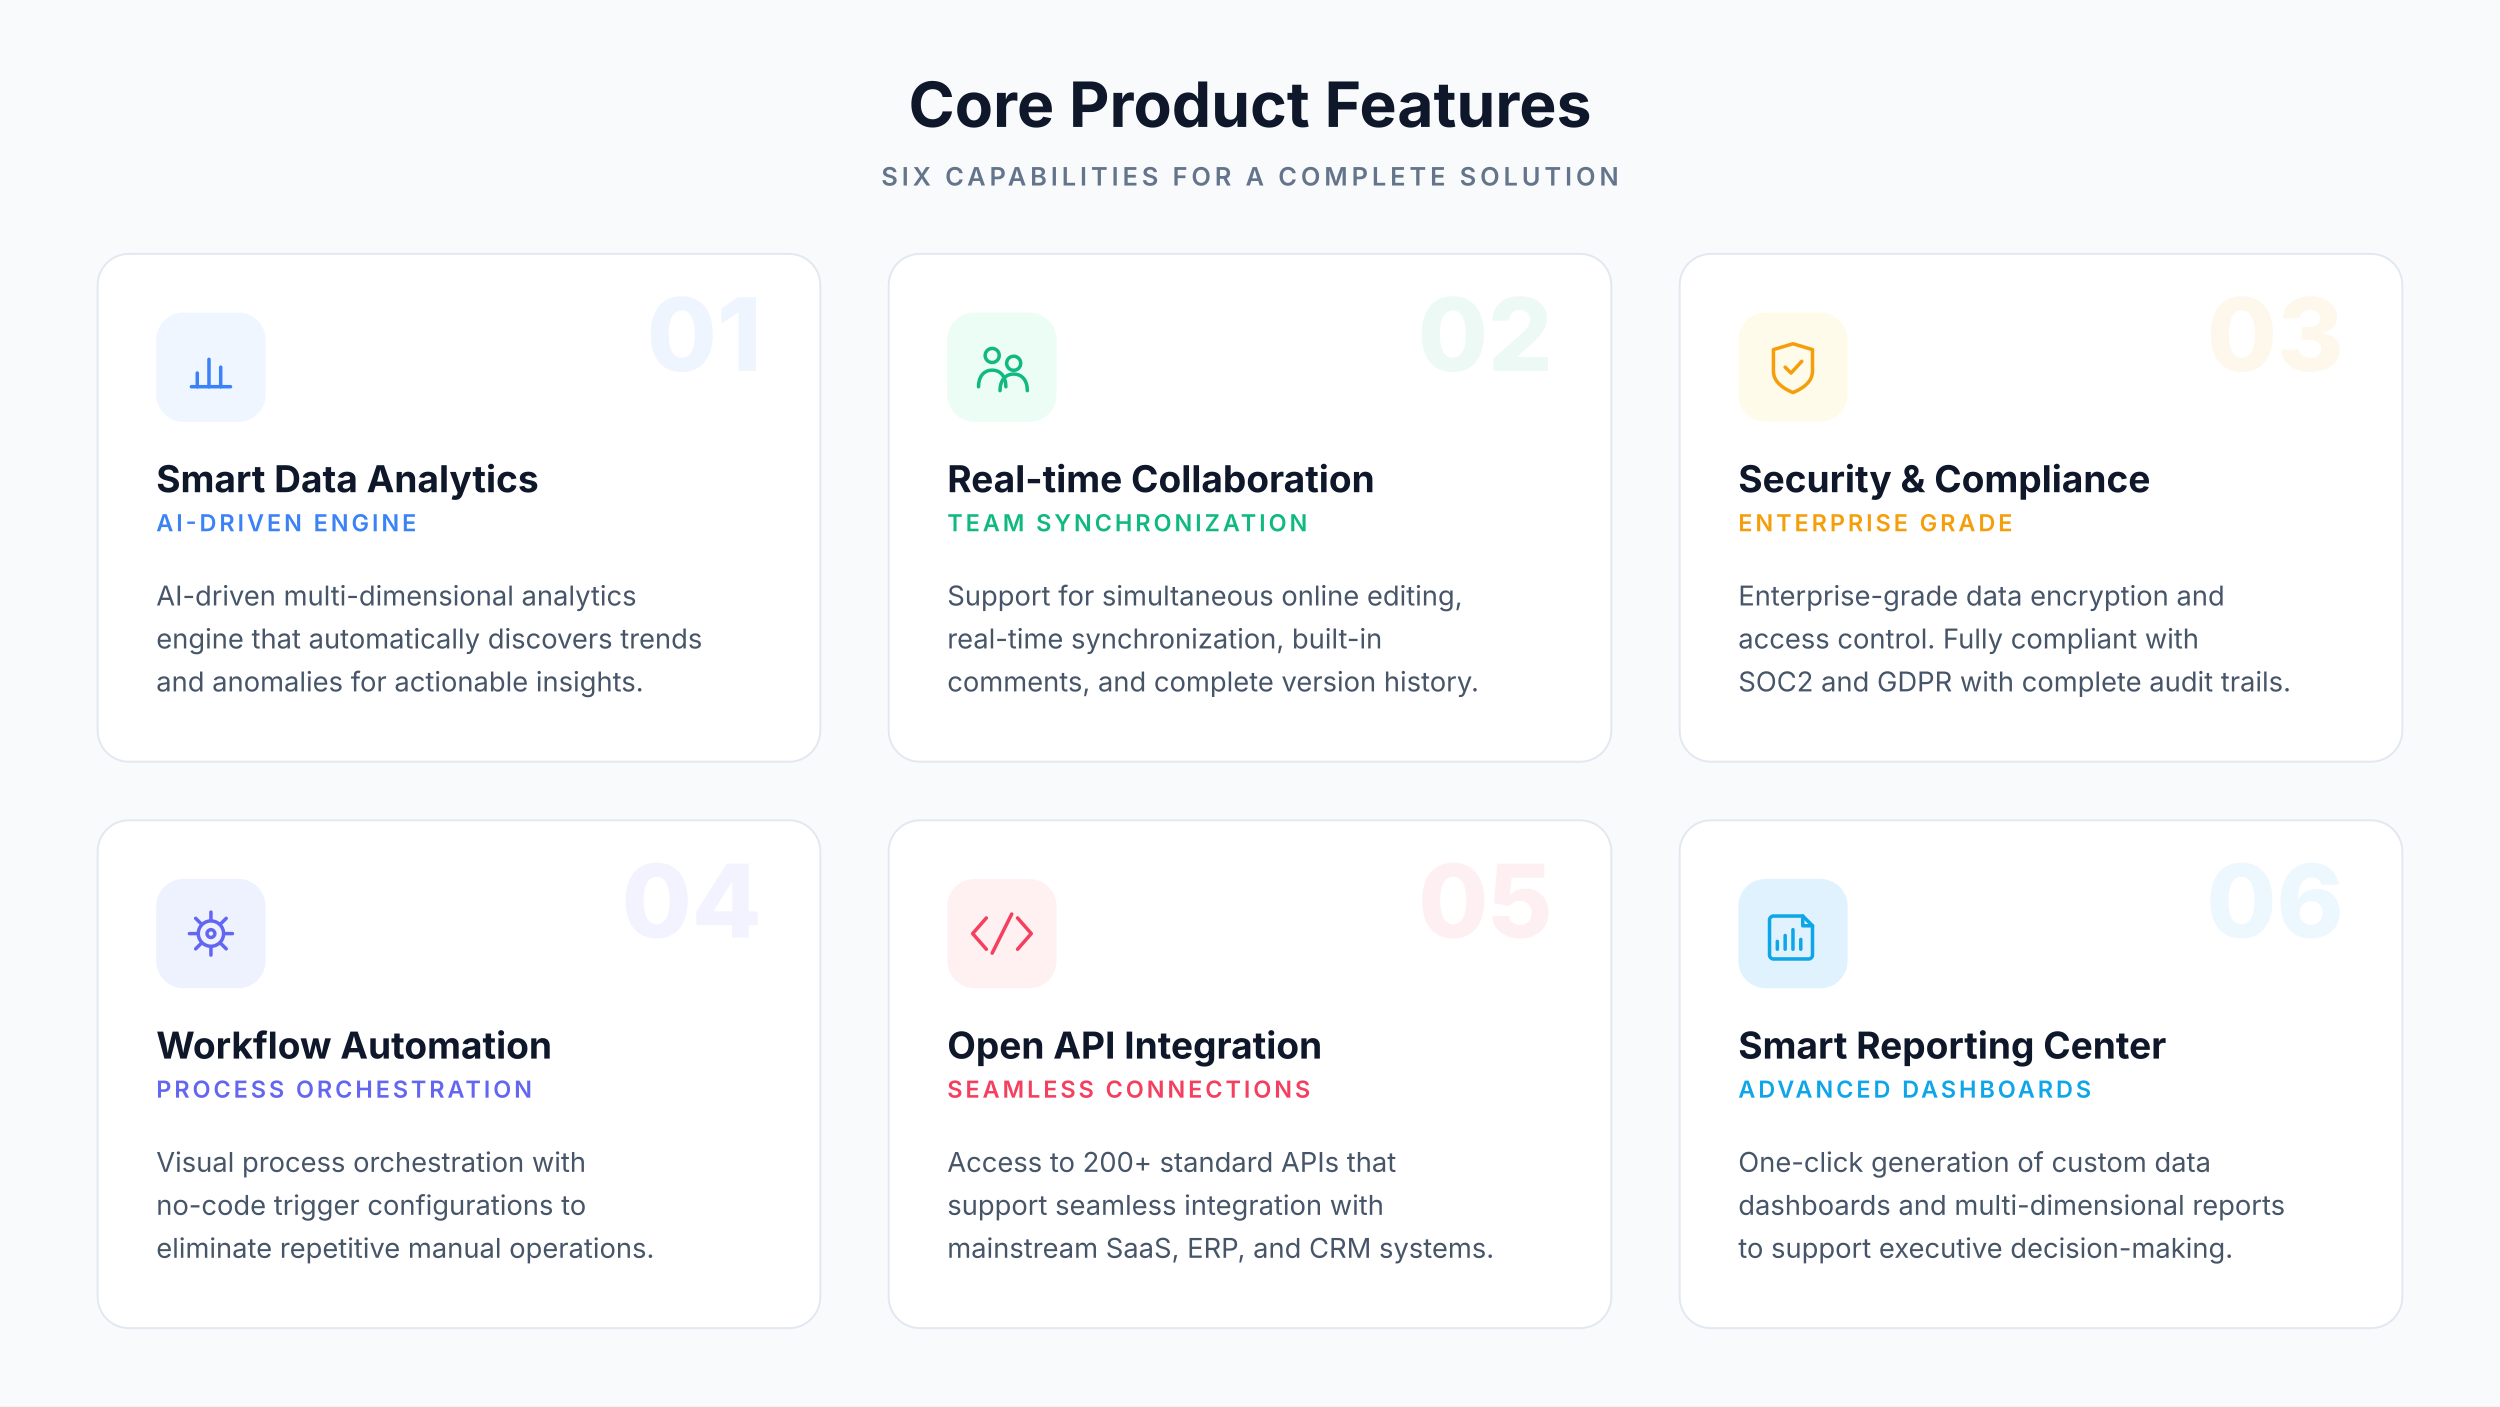
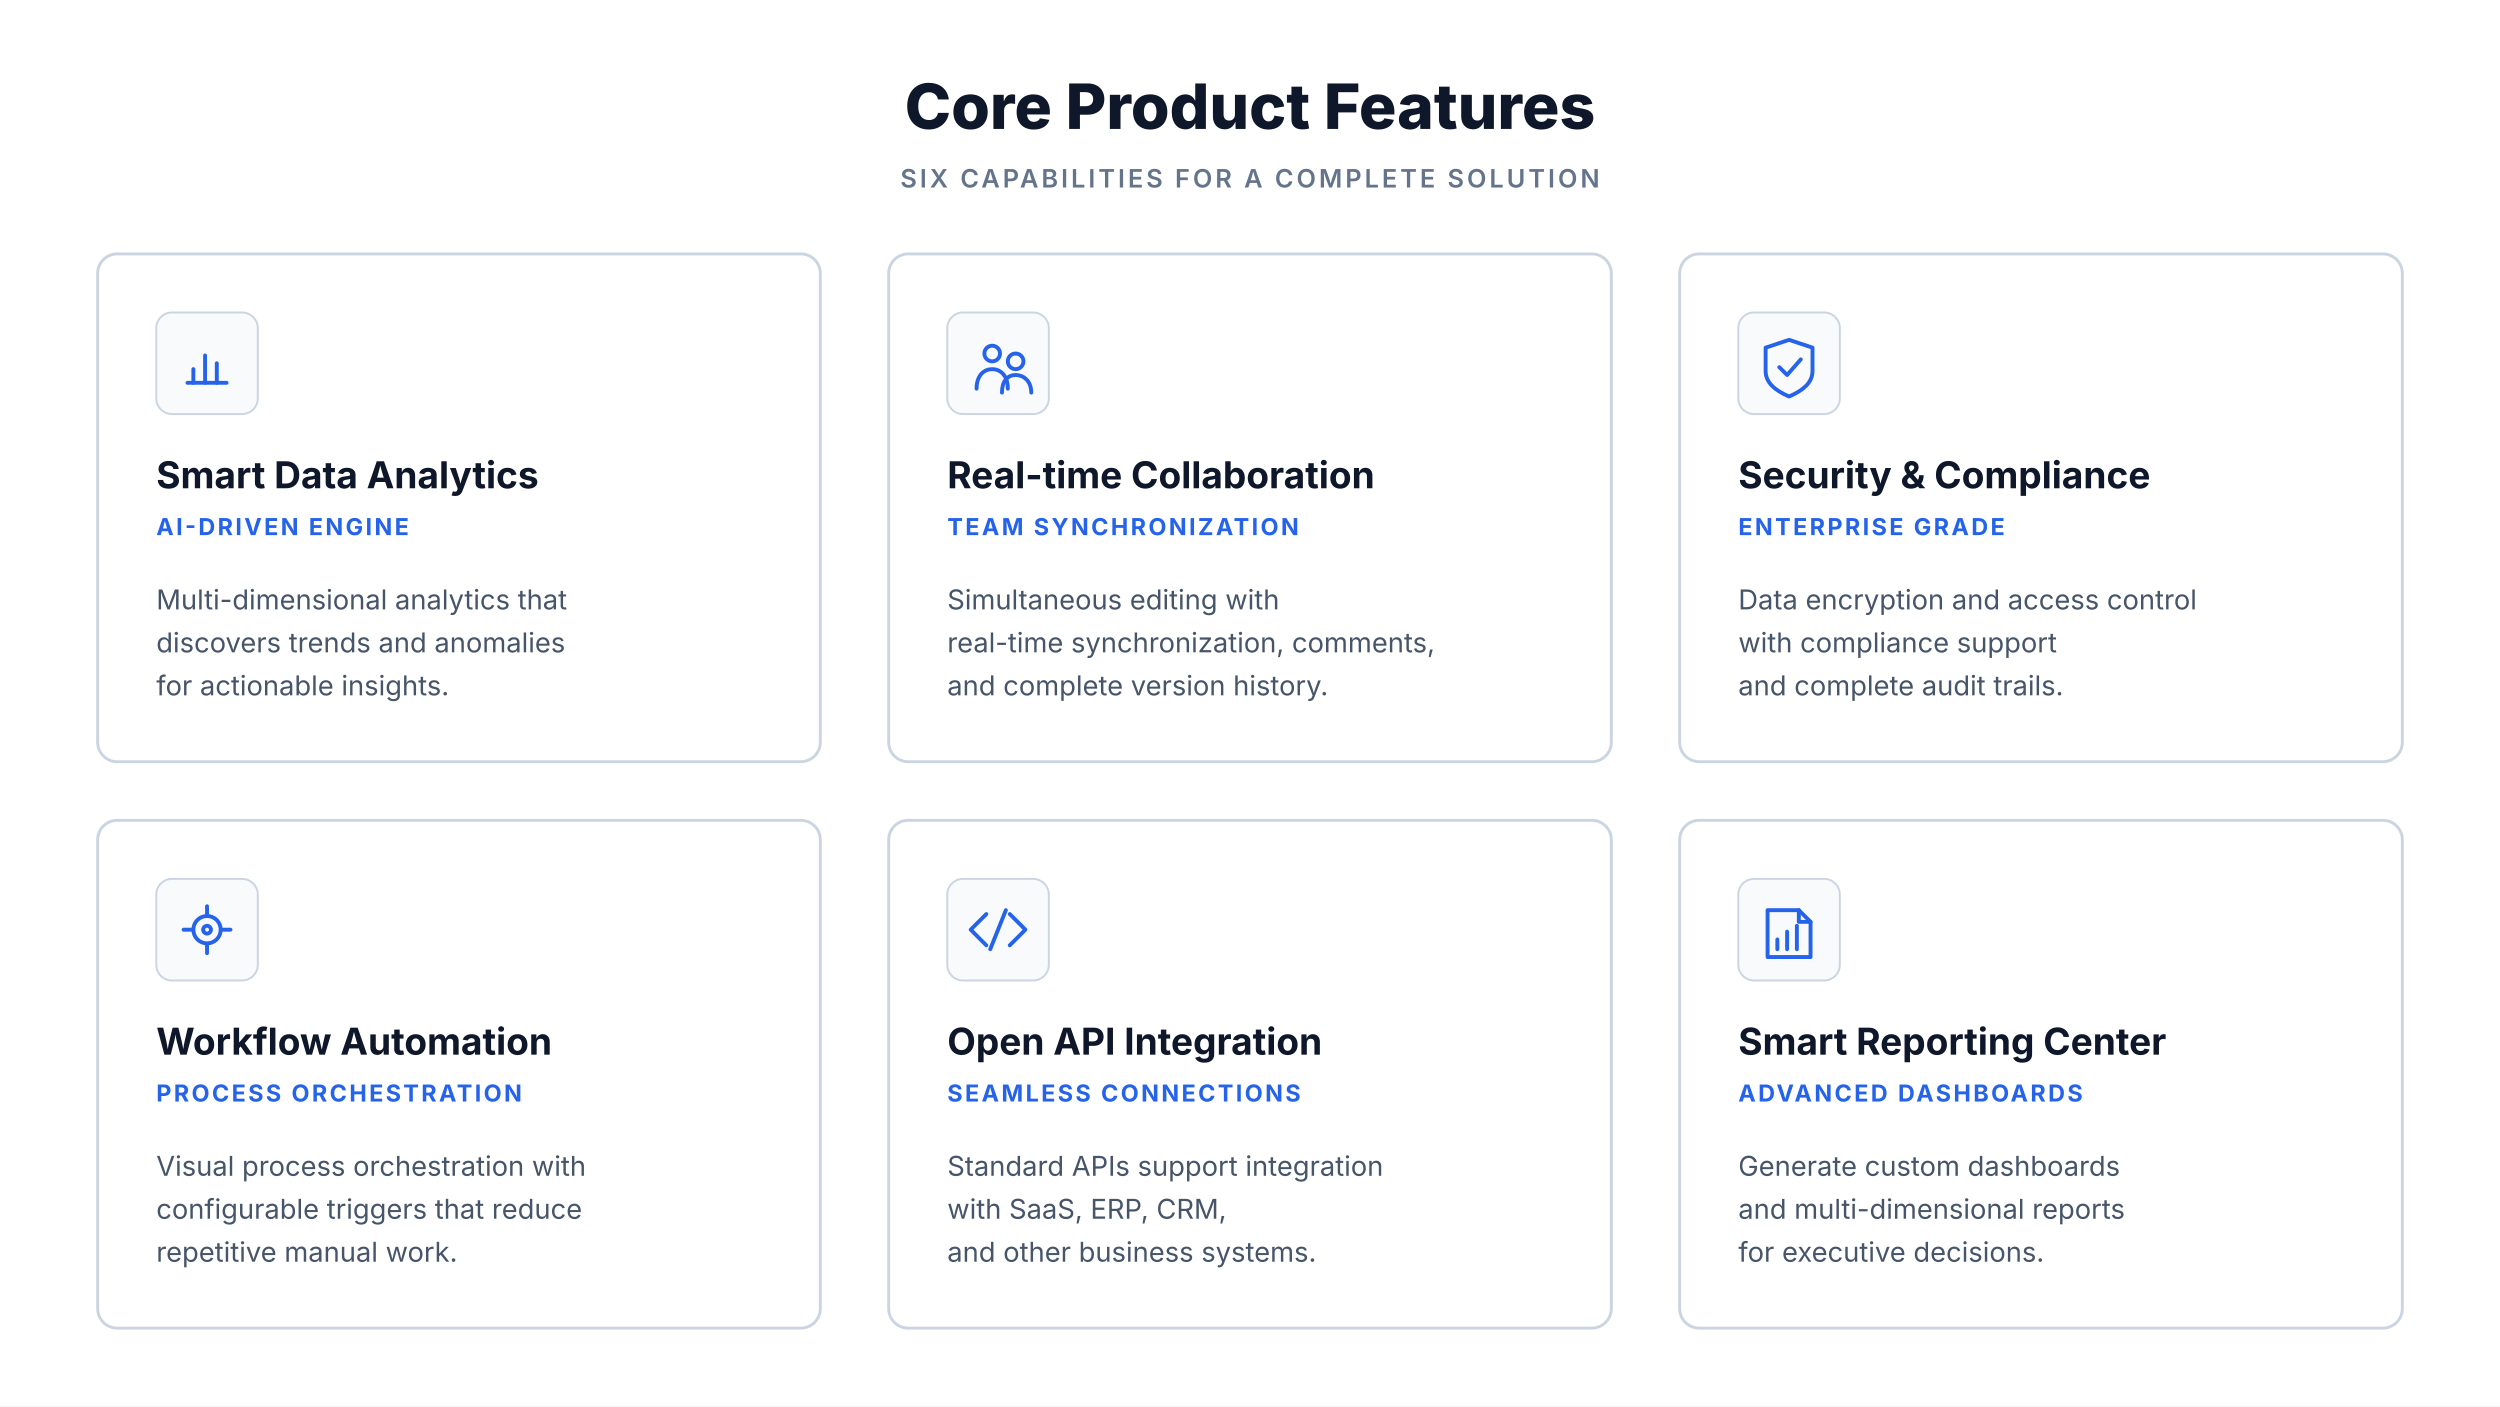
- <svg xmlns="http://www.w3.org/2000/svg" viewBox="0 0 1280 720" width="1280" height="720">
-   <rect width="1280" height="720" fill="#F8FAFC" />
-   <text x="640" y="65" text-anchor="middle" font-family="-apple-system, BlinkMacSystemFont, 'Segoe UI', sans-serif" font-size="32" font-weight="700" fill="#0F172A">Core Product Features</text>
-   <text x="640" y="95" text-anchor="middle" font-family="-apple-system, BlinkMacSystemFont, 'Segoe UI', sans-serif" font-size="13" font-weight="600" fill="#64748B" letter-spacing="2">SIX CAPABILITIES FOR A COMPLETE SOLUTION</text>
-   <g id="feature-smart-analytics">
-     <g>
-       <rect x="50" y="130" width="370" height="260" rx="16" fill="#FFFFFF" stroke="#E2E8F0" stroke-width="1" />
-     </g>
-     <text x="390" y="190" text-anchor="end" font-family="-apple-system, BlinkMacSystemFont, 'Segoe UI', sans-serif" font-size="52" font-weight="800" fill="#3B82F6" fill-opacity="0.08">01</text>
-     <rect x="80" y="160" width="56" height="56" rx="14" fill="#EFF6FF" />
-     <g stroke="#3B82F6" stroke-width="1.8" fill="none" stroke-linecap="round" stroke-linejoin="round" transform="translate(108 188)">
+ <svg xmlns="http://www.w3.org/2000/svg" viewBox="0 0 1280 720" width="1280" height="720" font-family="-apple-system, BlinkMacSystemFont, 'Segoe UI', 'PingFang SC', 'Microsoft YaHei', sans-serif">
+   <rect width="1280" height="720" fill="#FFFFFF" />
+   <g id="header" data-pptx-bounds="60 38 1160 72">
+     <text x="640" y="66" text-anchor="middle" font-size="32" font-weight="800" fill="#0F172A">Core Product Features</text>
+     <text x="640" y="96" text-anchor="middle" font-size="13" font-weight="600" fill="#64748B" letter-spacing="1.5">SIX CAPABILITIES FOR A COMPLETE SOLUTION</text>
+   </g>
+   <g id="feature-card-1" data-pptx-bounds="50 130 370 260">
+     <rect x="50" y="130" width="370" height="260" rx="10" fill="#FFFFFF" stroke="#CBD5E1" stroke-width="1.5" />
+     <rect x="80" y="160" width="52" height="52" rx="8" fill="#F8FAFC" stroke="#CBD5E1" />
+     <g id="icon-1" transform="translate(106 186)" fill="none" stroke="#2563EB" stroke-width="2" stroke-linecap="round">
      <line x1="-10" y1="10" x2="10" y2="10" />
      <line x1="-7" y1="10" x2="-7" y2="3" />
      <line x1="-1" y1="10" x2="-1" y2="-4" />
      <line x1="5" y1="10" x2="5" y2="0" />
    </g>
-     <text x="80" y="252" font-family="-apple-system, BlinkMacSystemFont, 'Segoe UI', sans-serif" font-size="19" font-weight="700" fill="#0F172A">Smart Data Analytics</text>
-     <text x="80" y="272" font-family="-apple-system, BlinkMacSystemFont, 'Segoe UI', sans-serif" font-size="12" font-weight="600" fill="#3B82F6" letter-spacing="1.5">AI-DRIVEN ENGINE</text>
-     <text x="80" y="310" font-family="-apple-system, BlinkMacSystemFont, 'Segoe UI', sans-serif" font-size="14" fill="#475569">AI-driven multi-dimensional analytics</text>
-     <text x="80" y="332" font-family="-apple-system, BlinkMacSystemFont, 'Segoe UI', sans-serif" font-size="14" fill="#475569">engine that automatically discovers trends</text>
-     <text x="80" y="354" font-family="-apple-system, BlinkMacSystemFont, 'Segoe UI', sans-serif" font-size="14" fill="#475569">and anomalies for actionable insights.</text>
+     <text x="80" y="250" font-size="19" font-weight="700" fill="#0F172A">Smart Data Analytics</text>
+     <text x="80" y="274" font-size="12" font-weight="700" fill="#2563EB" letter-spacing="1.2">AI-DRIVEN ENGINE</text>
+     <text x="80" y="312" font-size="14" fill="#475569">Multi-dimensional analytics that</text>
+     <text x="80" y="334" font-size="14" fill="#475569">discovers trends and anomalies</text>
+     <text x="80" y="356" font-size="14" fill="#475569">for actionable insights.</text>
  </g>
-   <g id="feature-realtime-collaboration">
-     <g>
-       <rect x="455" y="130" width="370" height="260" rx="16" fill="#FFFFFF" stroke="#E2E8F0" stroke-width="1" />
+   <g id="feature-card-2" data-pptx-bounds="455 130 370 260">
+     <rect x="455" y="130" width="370" height="260" rx="10" fill="#FFFFFF" stroke="#CBD5E1" stroke-width="1.5" />
+     <rect x="485" y="160" width="52" height="52" rx="8" fill="#F8FAFC" stroke="#CBD5E1" />
+     <g id="icon-2" fill="none" stroke="#2563EB" stroke-width="2" stroke-linecap="round">
+       <circle cx="508" cy="181" r="4" />
+       <path d="M 500 199 C 500 192 504 189 508 189 C 512 189 516 192 516 199" />
+       <circle cx="520" cy="185" r="4" />
+       <path d="M 513 201 C 513 195 516 192 520 192 C 524 192 528 195 528 201" />
    </g>
-     <text x="795" y="190" text-anchor="end" font-family="-apple-system, BlinkMacSystemFont, 'Segoe UI', sans-serif" font-size="52" font-weight="800" fill="#10B981" fill-opacity="0.08">02</text>
-     <rect x="485" y="160" width="56" height="56" rx="14" fill="#ECFDF5" />
-     <g stroke="#10B981" stroke-width="1.8" fill="none" stroke-linecap="round" stroke-linejoin="round">
-       <circle cx="508" cy="182" r="3.6" />
-       <path d="M 501 198 C 501 192.5 504 189.5 508 189.5 C 512 189.5 515 192.5 515 198" />
-       <circle cx="519" cy="186" r="3.6" />
-       <path d="M 512 200 C 512 194.5 515 191.5 519 191.5 C 523 191.5 526 194.5 526 200" />
+     <text x="485" y="250" font-size="19" font-weight="700" fill="#0F172A">Real-time Collaboration</text>
+     <text x="485" y="274" font-size="12" font-weight="700" fill="#2563EB" letter-spacing="1.2">TEAM SYNCHRONIZATION</text>
+     <text x="485" y="312" font-size="14" fill="#475569">Simultaneous editing with</text>
+     <text x="485" y="334" font-size="14" fill="#475569">real-time synchronization, comments,</text>
+     <text x="485" y="356" font-size="14" fill="#475569">and complete version history.</text>
+   </g>
+   <g id="feature-card-3" data-pptx-bounds="860 130 370 260">
+     <rect x="860" y="130" width="370" height="260" rx="10" fill="#FFFFFF" stroke="#CBD5E1" stroke-width="1.5" />
+     <rect x="890" y="160" width="52" height="52" rx="8" fill="#F8FAFC" stroke="#CBD5E1" />
+     <g id="icon-3" fill="none" stroke="#2563EB" stroke-width="2" stroke-linecap="round" stroke-linejoin="round">
+       <path d="M 916 174 L 928 178 V 190 C 928 196 923 200 916 203 C 909 200 904 196 904 190 V 178 Z" />
+       <path d="M 911 188 L 915 192 L 922 184" />
    </g>
-     <text x="485" y="252" font-family="-apple-system, BlinkMacSystemFont, 'Segoe UI', sans-serif" font-size="19" font-weight="700" fill="#0F172A">Real-time Collaboration</text>
-     <text x="485" y="272" font-family="-apple-system, BlinkMacSystemFont, 'Segoe UI', sans-serif" font-size="12" font-weight="600" fill="#10B981" letter-spacing="1.5">TEAM SYNCHRONIZATION</text>
-     <text x="485" y="310" font-family="-apple-system, BlinkMacSystemFont, 'Segoe UI', sans-serif" font-size="14" fill="#475569">Support for simultaneous online editing,</text>
-     <text x="485" y="332" font-family="-apple-system, BlinkMacSystemFont, 'Segoe UI', sans-serif" font-size="14" fill="#475569">real-time synchronization, built-in</text>
-     <text x="485" y="354" font-family="-apple-system, BlinkMacSystemFont, 'Segoe UI', sans-serif" font-size="14" fill="#475569">comments, and complete version history.</text>
+     <text x="890" y="250" font-size="19" font-weight="700" fill="#0F172A">Security &amp; Compliance</text>
+     <text x="890" y="274" font-size="12" font-weight="700" fill="#2563EB" letter-spacing="1.2">ENTERPRISE GRADE</text>
+     <text x="890" y="312" font-size="14" fill="#475569">Data encryption and access control</text>
+     <text x="890" y="334" font-size="14" fill="#475569">with compliance support</text>
+     <text x="890" y="356" font-size="14" fill="#475569">and complete audit trails.</text>
  </g>
-   <g id="feature-security-compliance">
-     <g>
-       <rect x="860" y="130" width="370" height="260" rx="16" fill="#FFFFFF" stroke="#E2E8F0" stroke-width="1" />
+   <g id="feature-card-4" data-pptx-bounds="50 420 370 260">
+     <rect x="50" y="420" width="370" height="260" rx="10" fill="#FFFFFF" stroke="#CBD5E1" stroke-width="1.5" />
+     <rect x="80" y="450" width="52" height="52" rx="8" fill="#F8FAFC" stroke="#CBD5E1" />
+     <g id="icon-4" transform="translate(106 476)" fill="none" stroke="#2563EB" stroke-width="2" stroke-linecap="round">
+       <circle r="7" />
+       <circle r="2" />
+       <line x1="0" y1="-12" x2="0" y2="-8" />
+       <line x1="0" y1="8" x2="0" y2="12" />
+       <line x1="-12" y1="0" x2="-8" y2="0" />
+       <line x1="8" y1="0" x2="12" y2="0" />
    </g>
-     <text x="1200" y="190" text-anchor="end" font-family="-apple-system, BlinkMacSystemFont, 'Segoe UI', sans-serif" font-size="52" font-weight="800" fill="#F59E0B" fill-opacity="0.08">03</text>
-     <rect x="890" y="160" width="56" height="56" rx="14" fill="#FFFBEB" />
-     <g stroke="#F59E0B" stroke-width="1.8" fill="none" stroke-linecap="round" stroke-linejoin="round">
-       <path d="M 918 176 L 928 179 V 190 C 928 195 924 198.5 918 201 C 912 198.5 908 195 908 190 V 179 Z" />
-       <path d="M 914 188 L 917 191 L 922.5 185" />
+     <text x="80" y="540" font-size="19" font-weight="700" fill="#0F172A">Workflow Automation</text>
+     <text x="80" y="564" font-size="12" font-weight="700" fill="#2563EB" letter-spacing="1.2">PROCESS ORCHESTRATION</text>
+     <text x="80" y="602" font-size="14" fill="#475569">Visual process orchestration with</text>
+     <text x="80" y="624" font-size="14" fill="#475569">configurable triggers that reduce</text>
+     <text x="80" y="646" font-size="14" fill="#475569">repetitive manual work.</text>
+   </g>
+   <g id="feature-card-5" data-pptx-bounds="455 420 370 260">
+     <rect x="455" y="420" width="370" height="260" rx="10" fill="#FFFFFF" stroke="#CBD5E1" stroke-width="1.5" />
+     <rect x="485" y="450" width="52" height="52" rx="8" fill="#F8FAFC" stroke="#CBD5E1" />
+     <g id="icon-5" fill="none" stroke="#2563EB" stroke-width="2" stroke-linecap="round" stroke-linejoin="round">
+       <polyline points="505,468 497,476 505,484" />
+       <polyline points="517,468 525,476 517,484" />
+       <line x1="515" y1="466" x2="507" y2="486" />
    </g>
-     <text x="890" y="252" font-family="-apple-system, BlinkMacSystemFont, 'Segoe UI', sans-serif" font-size="19" font-weight="700" fill="#0F172A">Security &amp; Compliance</text>
-     <text x="890" y="272" font-family="-apple-system, BlinkMacSystemFont, 'Segoe UI', sans-serif" font-size="12" font-weight="600" fill="#F59E0B" letter-spacing="1.5">ENTERPRISE GRADE</text>
-     <text x="890" y="310" font-family="-apple-system, BlinkMacSystemFont, 'Segoe UI', sans-serif" font-size="14" fill="#475569">Enterprise-grade data encryption and</text>
-     <text x="890" y="332" font-family="-apple-system, BlinkMacSystemFont, 'Segoe UI', sans-serif" font-size="14" fill="#475569">access control. Fully compliant with</text>
-     <text x="890" y="354" font-family="-apple-system, BlinkMacSystemFont, 'Segoe UI', sans-serif" font-size="14" fill="#475569">SOC2 and GDPR with complete audit trails.</text>
+     <text x="485" y="540" font-size="19" font-weight="700" fill="#0F172A">Open API Integration</text>
+     <text x="485" y="564" font-size="12" font-weight="700" fill="#2563EB" letter-spacing="1.2">SEAMLESS CONNECTIONS</text>
+     <text x="485" y="602" font-size="14" fill="#475569">Standard APIs support integration</text>
+     <text x="485" y="624" font-size="14" fill="#475569">with SaaS, ERP, CRM,</text>
+     <text x="485" y="646" font-size="14" fill="#475569">and other business systems.</text>
  </g>
-   <g id="feature-workflow-automation">
-     <g>
-       <rect x="50" y="420" width="370" height="260" rx="16" fill="#FFFFFF" stroke="#E2E8F0" stroke-width="1" />
+   <g id="feature-card-6" data-pptx-bounds="860 420 370 260">
+     <rect x="860" y="420" width="370" height="260" rx="10" fill="#FFFFFF" stroke="#CBD5E1" stroke-width="1.5" />
+     <rect x="890" y="450" width="52" height="52" rx="8" fill="#F8FAFC" stroke="#CBD5E1" />
+     <g id="icon-6" fill="none" stroke="#2563EB" stroke-width="2" stroke-linecap="round" stroke-linejoin="round">
+       <path d="M 905 466 H 921 L 927 472 V 490 H 905 Z" />
+       <path d="M 921 466 V 472 H 927" />
+       <line x1="910" y1="486" x2="910" y2="481" />
+       <line x1="915" y1="486" x2="915" y2="477" />
+       <line x1="920" y1="486" x2="920" y2="474" />
    </g>
-     <text x="390" y="480" text-anchor="end" font-family="-apple-system, BlinkMacSystemFont, 'Segoe UI', sans-serif" font-size="52" font-weight="800" fill="#6366F1" fill-opacity="0.08">04</text>
-     <rect x="80" y="450" width="56" height="56" rx="14" fill="#EEF2FF" />
-     <g stroke="#6366F1" stroke-width="1.8" fill="none" stroke-linecap="round" stroke-linejoin="round">
-       <circle cx="108" cy="478" r="6.5" />
-       <circle cx="108" cy="478" r="2" />
-       <line x1="108" y1="467" x2="108" y2="470.5" />
-       <line x1="108" y1="485.5" x2="108" y2="489" />
-       <line x1="97" y1="478" x2="100.5" y2="478" />
-       <line x1="115.5" y1="478" x2="119" y2="478" />
-       <line x1="100.2" y1="470.2" x2="102.7" y2="472.7" />
-       <line x1="113.3" y1="483.3" x2="115.8" y2="485.8" />
-       <line x1="100.2" y1="485.8" x2="102.7" y2="483.3" />
-       <line x1="113.3" y1="472.7" x2="115.8" y2="470.2" />
-     </g>
-     <text x="80" y="542" font-family="-apple-system, BlinkMacSystemFont, 'Segoe UI', sans-serif" font-size="19" font-weight="700" fill="#0F172A">Workflow Automation</text>
-     <text x="80" y="562" font-family="-apple-system, BlinkMacSystemFont, 'Segoe UI', sans-serif" font-size="12" font-weight="600" fill="#6366F1" letter-spacing="1.5">PROCESS ORCHESTRATION</text>
-     <text x="80" y="600" font-family="-apple-system, BlinkMacSystemFont, 'Segoe UI', sans-serif" font-size="14" fill="#475569">Visual process orchestration with</text>
-     <text x="80" y="622" font-family="-apple-system, BlinkMacSystemFont, 'Segoe UI', sans-serif" font-size="14" fill="#475569">no-code trigger configurations to</text>
-     <text x="80" y="644" font-family="-apple-system, BlinkMacSystemFont, 'Segoe UI', sans-serif" font-size="14" fill="#475569">eliminate repetitive manual operations.</text>
-   </g>
-   <g id="feature-open-api">
-     <g>
-       <rect x="455" y="420" width="370" height="260" rx="16" fill="#FFFFFF" stroke="#E2E8F0" stroke-width="1" />
-     </g>
-     <text x="795" y="480" text-anchor="end" font-family="-apple-system, BlinkMacSystemFont, 'Segoe UI', sans-serif" font-size="52" font-weight="800" fill="#F43F5E" fill-opacity="0.08">05</text>
-     <rect x="485" y="450" width="56" height="56" rx="14" fill="#FFF1F2" />
-     <g stroke="#F43F5E" stroke-width="1.8" fill="none" stroke-linecap="round" stroke-linejoin="round">
-       <polyline points="505,470 498,478 505,486" />
-       <polyline points="521,470 528,478 521,486" />
-       <line x1="518" y1="468" x2="508" y2="488" />
-     </g>
-     <text x="485" y="542" font-family="-apple-system, BlinkMacSystemFont, 'Segoe UI', sans-serif" font-size="19" font-weight="700" fill="#0F172A">Open API Integration</text>
-     <text x="485" y="562" font-family="-apple-system, BlinkMacSystemFont, 'Segoe UI', sans-serif" font-size="12" font-weight="600" fill="#F43F5E" letter-spacing="1.5">SEAMLESS CONNECTIONS</text>
-     <text x="485" y="600" font-family="-apple-system, BlinkMacSystemFont, 'Segoe UI', sans-serif" font-size="14" fill="#475569">Access to 200+ standard APIs that</text>
-     <text x="485" y="622" font-family="-apple-system, BlinkMacSystemFont, 'Segoe UI', sans-serif" font-size="14" fill="#475569">support seamless integration with</text>
-     <text x="485" y="644" font-family="-apple-system, BlinkMacSystemFont, 'Segoe UI', sans-serif" font-size="14" fill="#475569">mainstream SaaS, ERP, and CRM systems.</text>
-   </g>
-   <g id="feature-reporting-center">
-     <g>
-       <rect x="860" y="420" width="370" height="260" rx="16" fill="#FFFFFF" stroke="#E2E8F0" stroke-width="1" />
-     </g>
-     <text x="1200" y="480" text-anchor="end" font-family="-apple-system, BlinkMacSystemFont, 'Segoe UI', sans-serif" font-size="52" font-weight="800" fill="#0EA5E9" fill-opacity="0.08">06</text>
-     <rect x="890" y="450" width="56" height="56" rx="14" fill="#E0F2FE" />
-     <g stroke="#0EA5E9" stroke-width="1.8" fill="none" stroke-linecap="round" stroke-linejoin="round">
-       <path d="M 908 469 H 923 L 928 474 V 489 C 928 490.1 927.1 491 926 491 H 908 C 906.9 491 906 490.1 906 489 V 471 C 906 469.9 906.9 469 908 469 Z" />
-       <path d="M 923 469 V 474 H 928" />
-       <line x1="910" y1="486" x2="910" y2="482" />
-       <line x1="914" y1="486" x2="914" y2="479" />
-       <line x1="918" y1="486" x2="918" y2="476" />
-       <line x1="922" y1="486" x2="922" y2="481" />
-     </g>
-     <text x="890" y="542" font-family="-apple-system, BlinkMacSystemFont, 'Segoe UI', sans-serif" font-size="19" font-weight="700" fill="#0F172A">Smart Reporting Center</text>
-     <text x="890" y="562" font-family="-apple-system, BlinkMacSystemFont, 'Segoe UI', sans-serif" font-size="12" font-weight="600" fill="#0EA5E9" letter-spacing="1.5">ADVANCED DASHBOARDS</text>
-     <text x="890" y="600" font-family="-apple-system, BlinkMacSystemFont, 'Segoe UI', sans-serif" font-size="14" fill="#475569">One-click generation of custom data</text>
-     <text x="890" y="622" font-family="-apple-system, BlinkMacSystemFont, 'Segoe UI', sans-serif" font-size="14" fill="#475569">dashboards and multi-dimensional reports</text>
-     <text x="890" y="644" font-family="-apple-system, BlinkMacSystemFont, 'Segoe UI', sans-serif" font-size="14" fill="#475569">to support executive decision-making.</text>
+     <text x="890" y="540" font-size="19" font-weight="700" fill="#0F172A">Smart Reporting Center</text>
+     <text x="890" y="564" font-size="12" font-weight="700" fill="#2563EB" letter-spacing="1.2">ADVANCED DASHBOARDS</text>
+     <text x="890" y="602" font-size="14" fill="#475569">Generate custom dashboards</text>
+     <text x="890" y="624" font-size="14" fill="#475569">and multi-dimensional reports</text>
+     <text x="890" y="646" font-size="14" fill="#475569">for executive decisions.</text>
  </g>
</svg>
